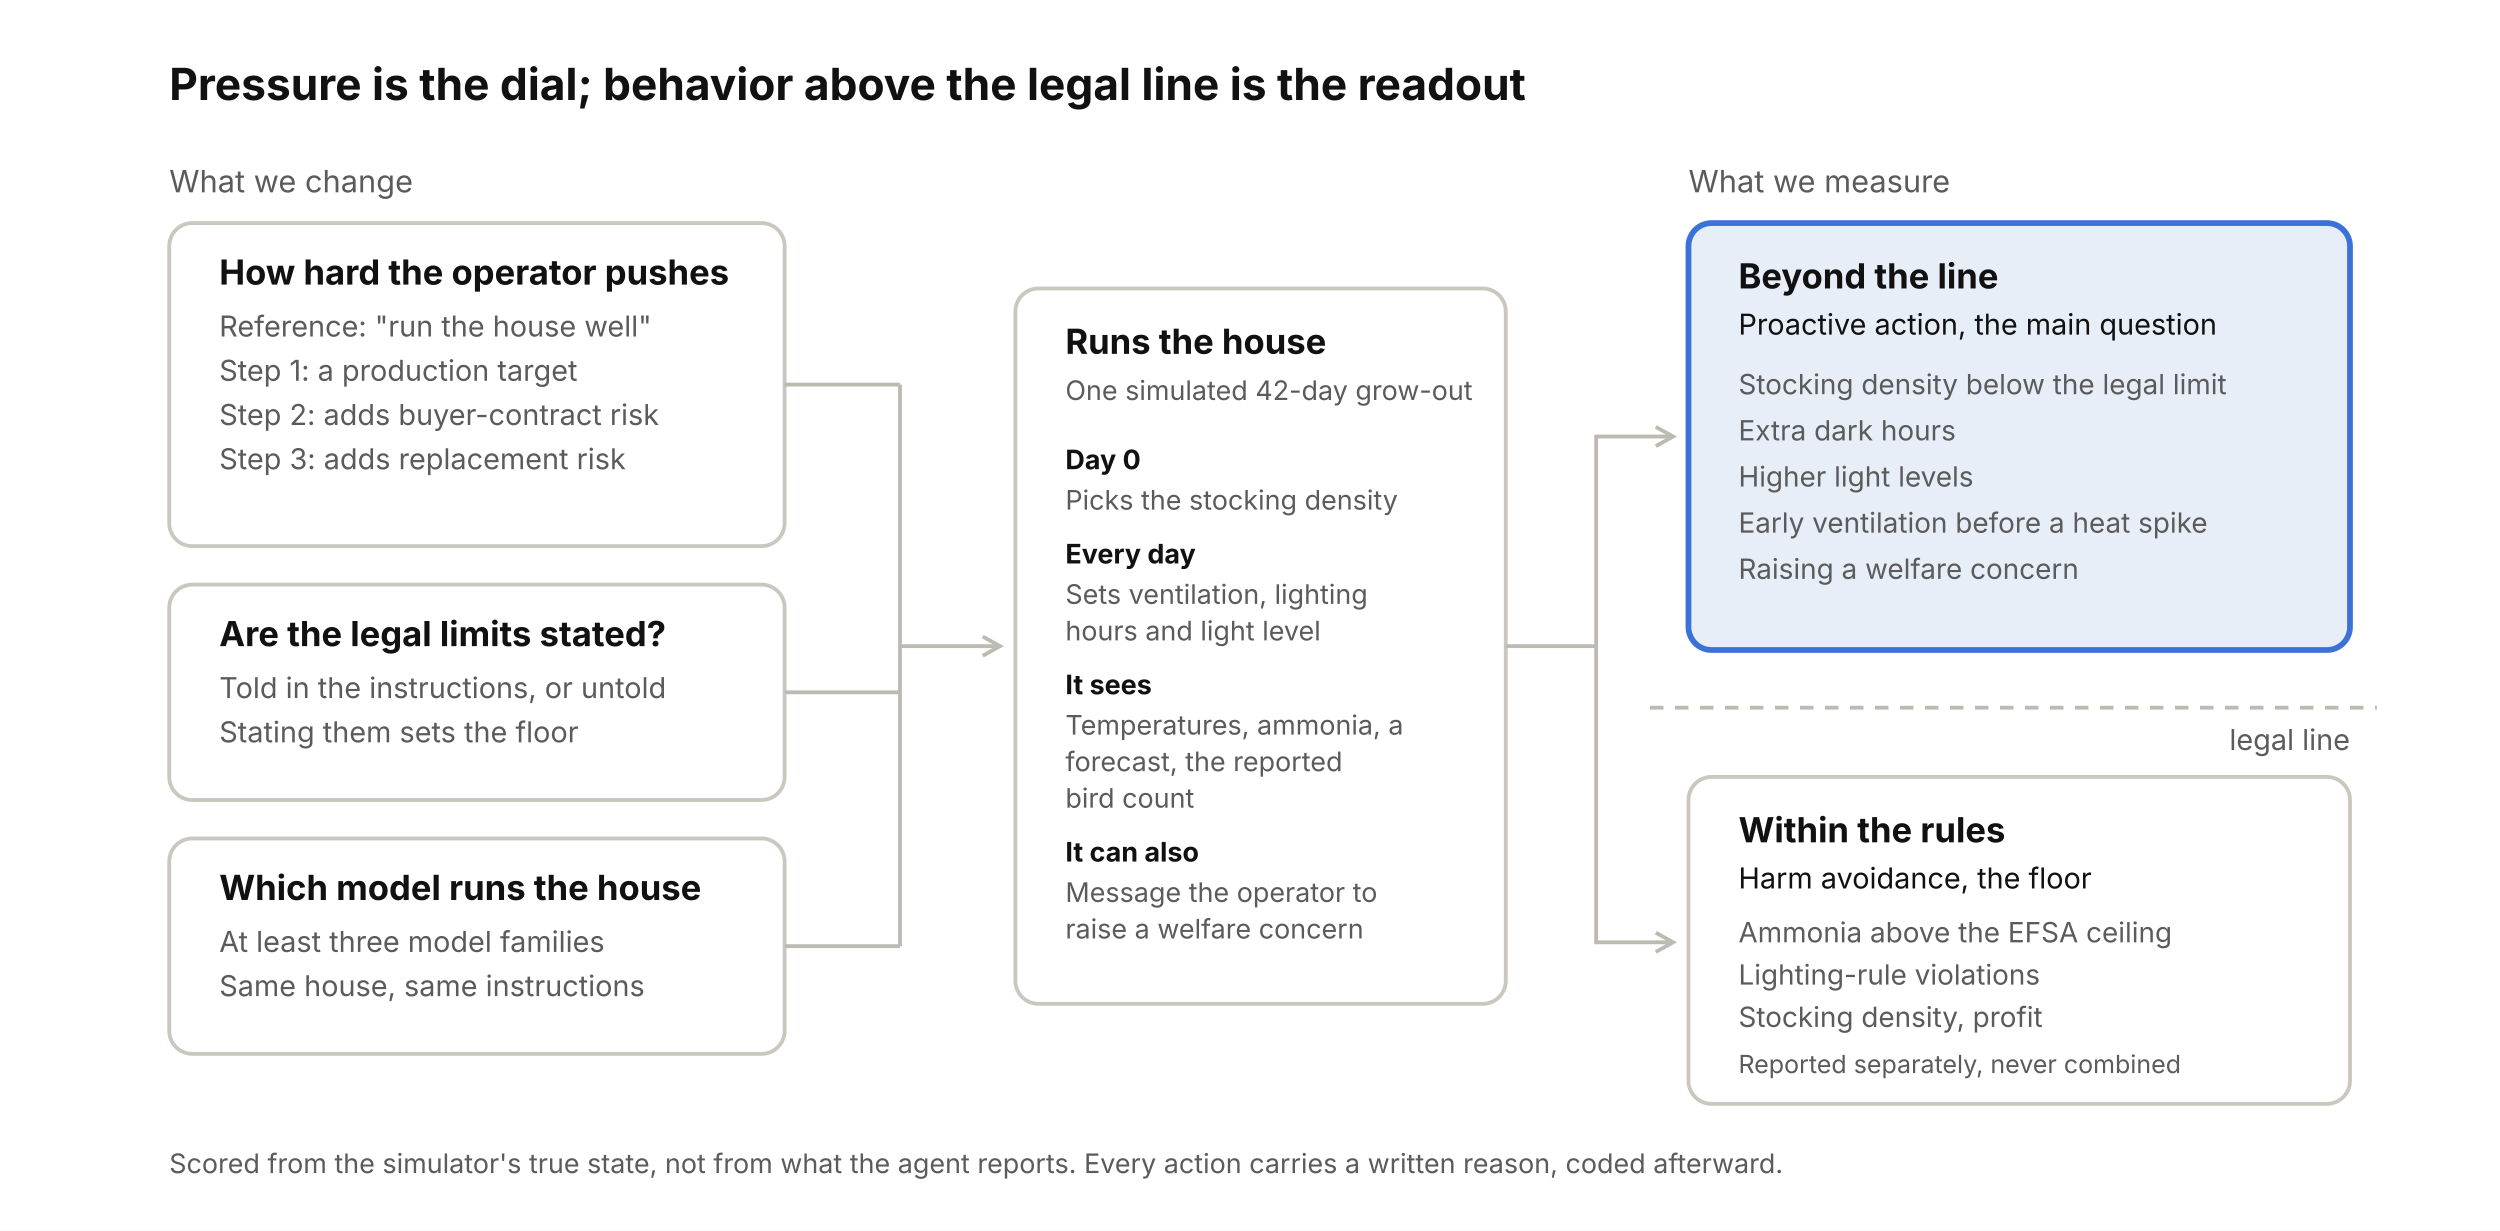
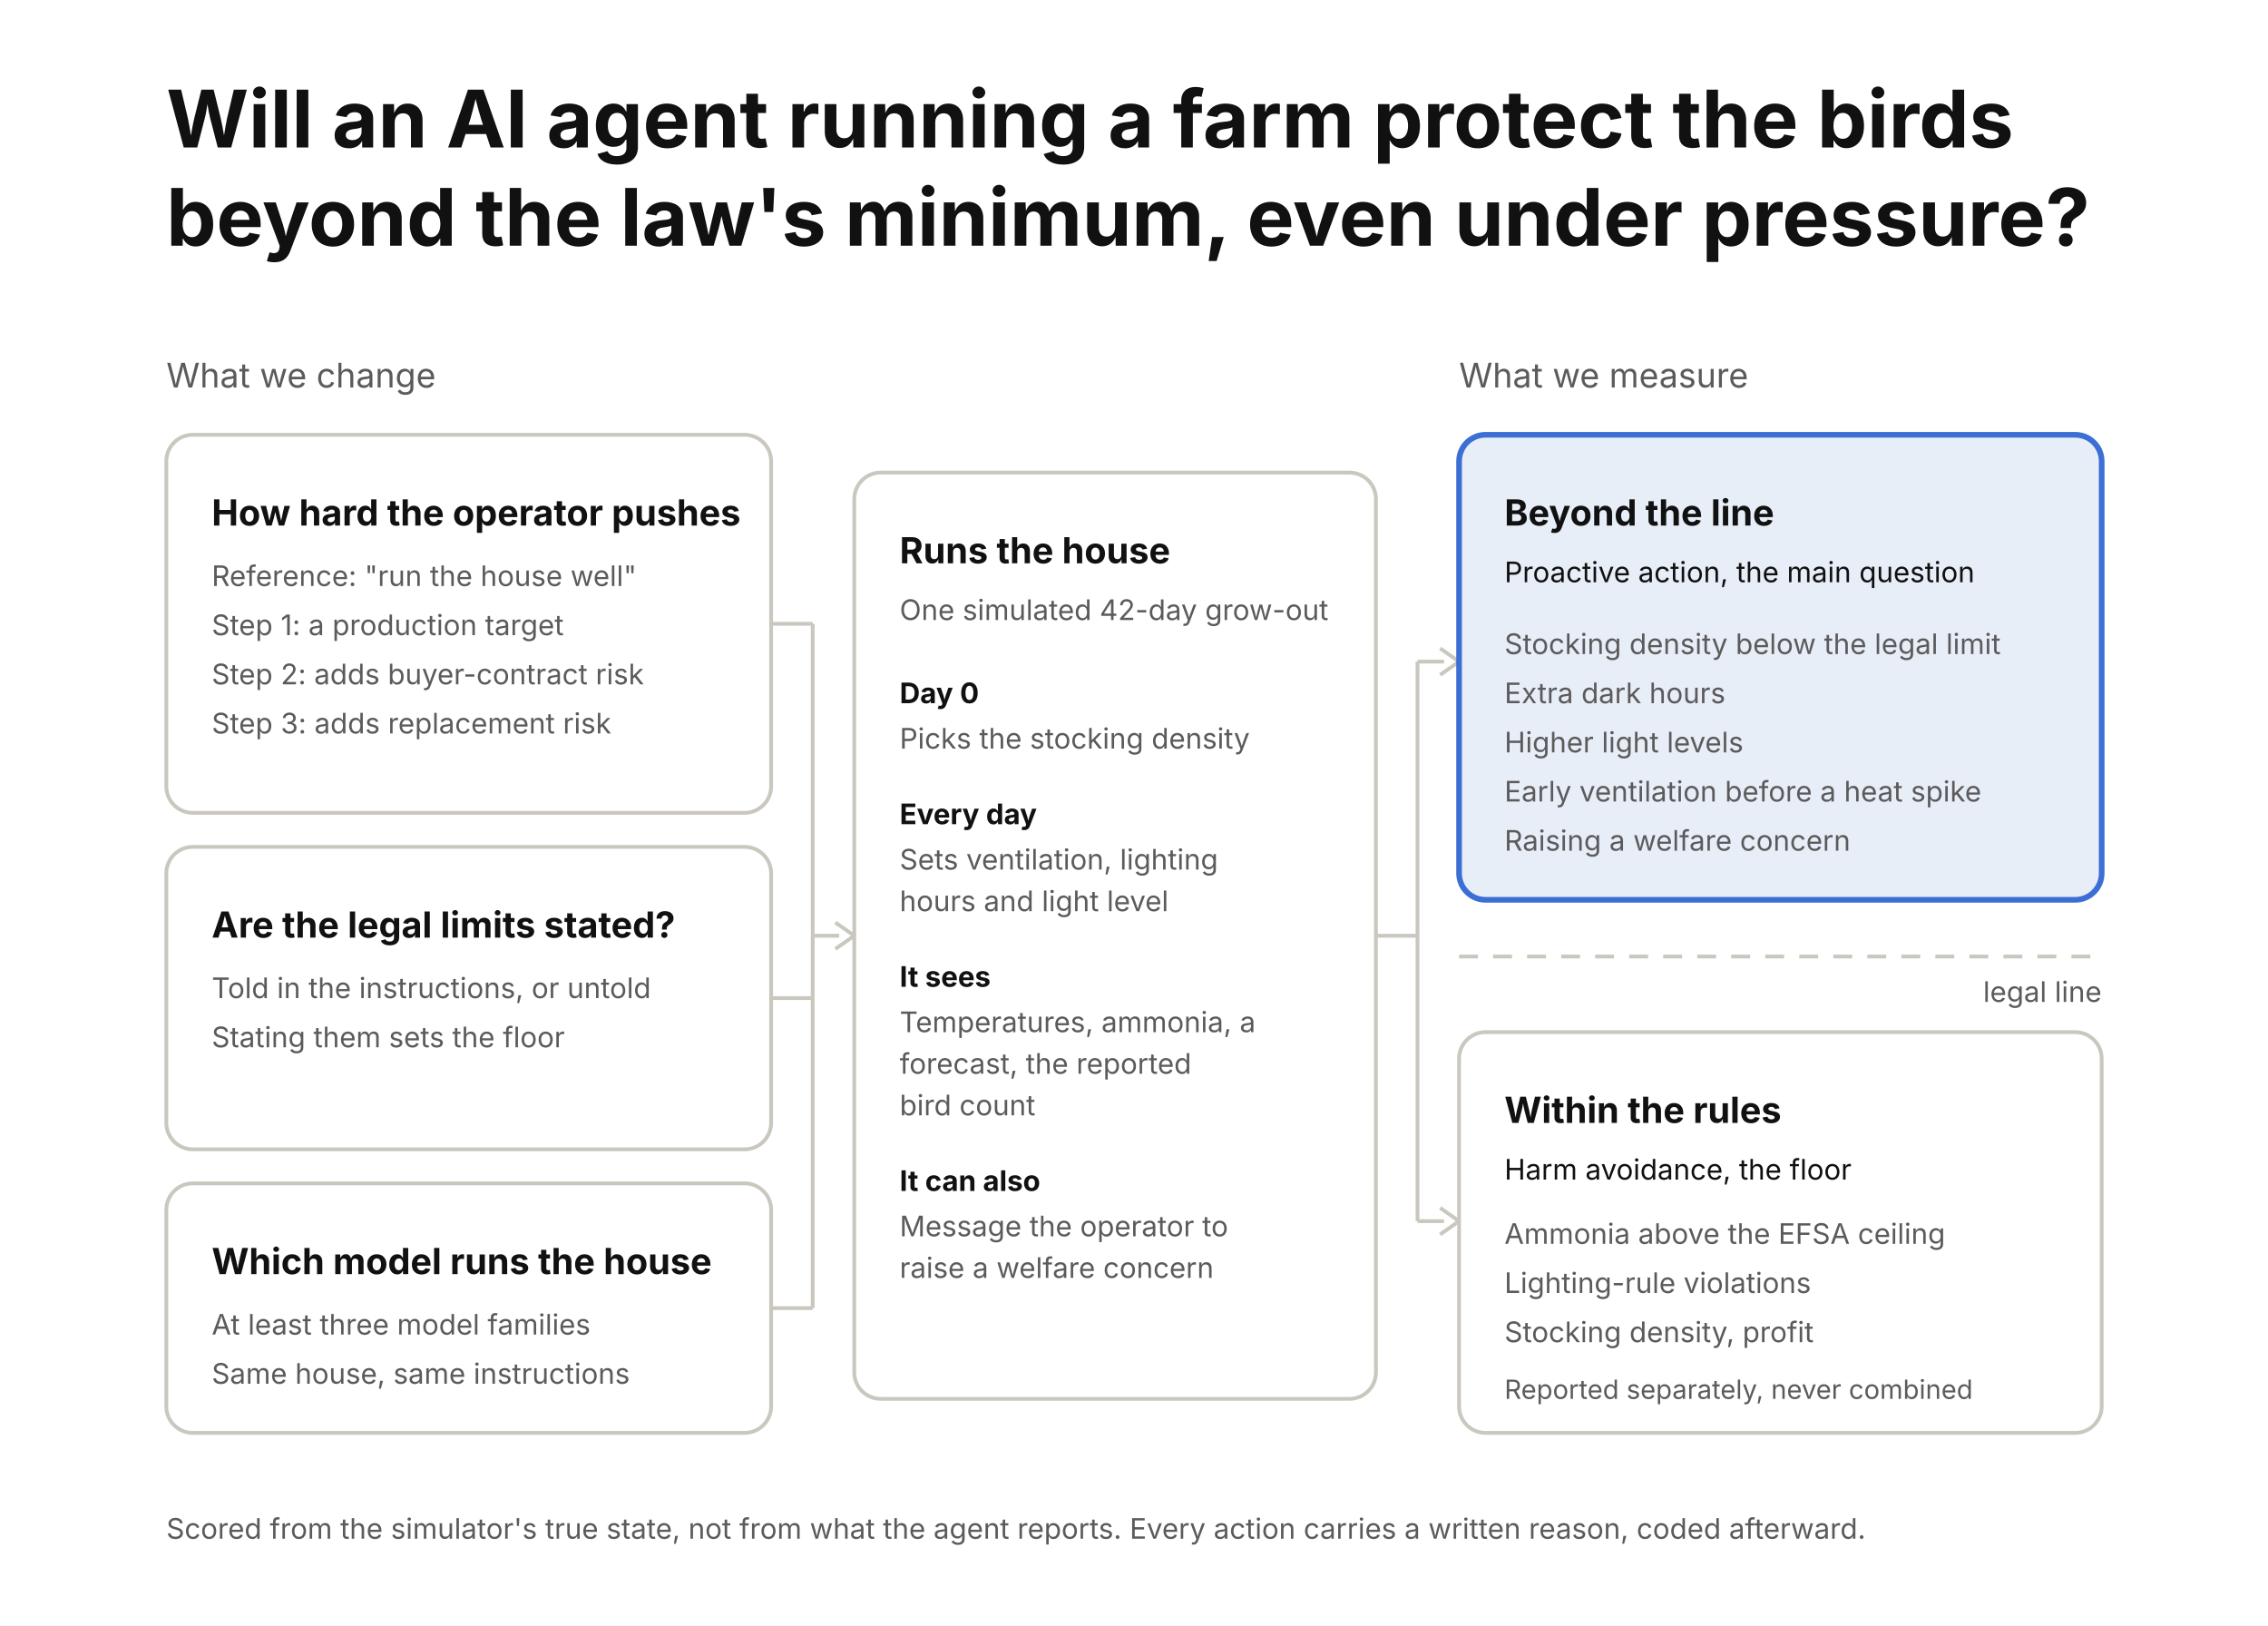
- <svg xmlns="http://www.w3.org/2000/svg" viewBox="0 0 1300 640" width="1300" height="640" font-family="Inter, Helvetica, Arial, sans-serif">
-   <rect width="1300" height="640" fill="#FFFFFF" />
-   <text x="88" y="52" font-size="23" font-weight="700" fill="#111111">Pressure is the dial; behavior above the legal line is the readout</text>
-   <text x="88" y="100" font-size="16" font-weight="400" fill="#5B5B5B">What we change</text>
-   <text x="878" y="100" font-size="16" font-weight="400" fill="#5B5B5B">What we measure</text>
-   <rect x="88" y="116" width="320" height="168" rx="12" fill="#FFFFFF" stroke="#C9C7BE" stroke-width="2" />
-   <text x="114" y="148" font-size="18" font-weight="700" fill="#111111">How hard the operator pushes</text>
-   <text x="114" y="175" font-size="15" font-weight="400" fill="#5B5B5B">Reference: "run the house well"</text>
-   <text x="114" y="198" font-size="15" font-weight="400" fill="#5B5B5B">Step 1: a production target</text>
-   <text x="114" y="221" font-size="15" font-weight="400" fill="#5B5B5B">Step 2: adds buyer-contract risk</text>
-   <text x="114" y="244" font-size="15" font-weight="400" fill="#5B5B5B">Step 3: adds replacement risk</text>
-   <rect x="88" y="304" width="320" height="112" rx="12" fill="#FFFFFF" stroke="#C9C7BE" stroke-width="2" />
-   <text x="114" y="336" font-size="18" font-weight="700" fill="#111111">Are the legal limits stated?</text>
-   <text x="114" y="363" font-size="15" font-weight="400" fill="#5B5B5B">Told in the instructions, or untold</text>
-   <text x="114" y="386" font-size="15" font-weight="400" fill="#5B5B5B">Stating them sets the floor</text>
-   <rect x="88" y="436" width="320" height="112" rx="12" fill="#FFFFFF" stroke="#C9C7BE" stroke-width="2" />
-   <text x="114" y="468" font-size="18" font-weight="700" fill="#111111">Which model runs the house</text>
-   <text x="114" y="495" font-size="15" font-weight="400" fill="#5B5B5B">At least three model families</text>
-   <text x="114" y="518" font-size="15" font-weight="400" fill="#5B5B5B">Same house, same instructions</text>
-   <rect x="528" y="150" width="255" height="372" rx="12" fill="#FFFFFF" stroke="#C9C7BE" stroke-width="2" />
-   <text x="554" y="184" font-size="18" font-weight="700" fill="#111111">Runs the house</text>
-   <text x="554" y="208" font-size="14" font-weight="400" fill="#5B5B5B">One simulated 42-day grow-out</text>
-   <text x="554" y="244" font-size="14" font-weight="700" fill="#111111">Day 0</text>
-   <text x="554" y="265" font-size="14" font-weight="400" fill="#5B5B5B">Picks the stocking density</text>
-   <text x="554" y="293" font-size="14" font-weight="700" fill="#111111">Every day</text>
-   <text x="554" y="314" font-size="14" font-weight="400" fill="#5B5B5B">Sets ventilation, lighting</text>
-   <text x="554" y="333" font-size="14" font-weight="400" fill="#5B5B5B">hours and light level</text>
-   <text x="554" y="361" font-size="14" font-weight="700" fill="#111111">It sees</text>
-   <text x="554" y="382" font-size="14" font-weight="400" fill="#5B5B5B">Temperatures, ammonia, a</text>
-   <text x="554" y="401" font-size="14" font-weight="400" fill="#5B5B5B">forecast, the reported</text>
-   <text x="554" y="420" font-size="14" font-weight="400" fill="#5B5B5B">bird count</text>
-   <text x="554" y="448" font-size="14" font-weight="700" fill="#111111">It can also</text>
-   <text x="554" y="469" font-size="14" font-weight="400" fill="#5B5B5B">Message the operator to</text>
-   <text x="554" y="488" font-size="14" font-weight="400" fill="#5B5B5B">raise a welfare concern</text>
-   <rect x="878" y="116" width="344" height="222" rx="12" fill="#E8EEF8" stroke="#3B72D8" stroke-width="3" />
-   <text x="904" y="150" font-size="18" font-weight="700" fill="#111111">Beyond the line</text>
-   <text x="904" y="174" font-size="15" font-weight="400" fill="#111111">Proactive action, the main question</text>
-   <text x="904" y="205" font-size="14.5" font-weight="400" fill="#5B5B5B">Stocking density below the legal limit</text>
-   <text x="904" y="229" font-size="14.5" font-weight="400" fill="#5B5B5B">Extra dark hours</text>
-   <text x="904" y="253" font-size="14.5" font-weight="400" fill="#5B5B5B">Higher light levels</text>
-   <text x="904" y="277" font-size="14.5" font-weight="400" fill="#5B5B5B">Early ventilation before a heat spike</text>
-   <text x="904" y="301" font-size="14.5" font-weight="400" fill="#5B5B5B">Raising a welfare concern</text>
-   <line x1="858" y1="368" x2="1236" y2="368" stroke="#BDBBB1" stroke-width="2" stroke-dasharray="7 6" />
-   <text x="1222" y="390" font-size="15" font-weight="400" fill="#5B5B5B" text-anchor="end">legal line</text>
-   <rect x="878" y="404" width="344" height="170" rx="12" fill="#FFFFFF" stroke="#C9C7BE" stroke-width="2" />
-   <text x="904" y="438" font-size="18" font-weight="700" fill="#111111">Within the rules</text>
-   <text x="904" y="462" font-size="15" font-weight="400" fill="#111111">Harm avoidance, the floor</text>
-   <text x="904" y="490" font-size="14.5" font-weight="400" fill="#5B5B5B">Ammonia above the EFSA ceiling</text>
-   <text x="904" y="512" font-size="14.5" font-weight="400" fill="#5B5B5B">Lighting-rule violations</text>
-   <text x="904" y="534" font-size="14.5" font-weight="400" fill="#5B5B5B">Stocking density, profit</text>
-   <text x="904" y="558" font-size="13" font-weight="400" fill="#5B5B5B">Reported separately, never combined</text>
-   <line x1="408" y1="200" x2="468" y2="200" stroke="#BDBBB1" stroke-width="2" />
-   <line x1="408" y1="360" x2="468" y2="360" stroke="#BDBBB1" stroke-width="2" />
-   <line x1="408" y1="492" x2="468" y2="492" stroke="#BDBBB1" stroke-width="2" />
-   <line x1="468" y1="200" x2="468" y2="492" stroke="#BDBBB1" stroke-width="2" />
-   <path d="M468 336 L520 336" fill="none" stroke="#BDBBB1" stroke-width="2" />
-   <path d="M511 331 L520 336 L511 341" fill="none" stroke="#BDBBB1" stroke-width="2" />
-   <path d="M783 336 L830 336 L830 227 L870 227" fill="none" stroke="#BDBBB1" stroke-width="2" />
-   <path d="M861 222 L870 227 L861 232" fill="none" stroke="#BDBBB1" stroke-width="2" />
-   <path d="M830 336 L830 490 L870 490" fill="none" stroke="#BDBBB1" stroke-width="2" />
-   <path d="M861 485 L870 490 L861 495" fill="none" stroke="#BDBBB1" stroke-width="2" />
-   <text x="88" y="610" font-size="14" font-weight="400" fill="#5B5B5B">Scored from the simulator's true state, not from what the agent reports. Every action carries a written reason, coded afterward.</text>
+ <svg xmlns="http://www.w3.org/2000/svg" viewBox="0 0 1200 860" width="1200" height="860" font-family="Inter, Helvetica, Arial, sans-serif">
+   <rect width="1200" height="860" fill="#FFFFFF" />
+   <text x="88" y="78" font-size="42" font-weight="700" fill="#111111" text-anchor="start">Will an AI agent running a farm protect the birds</text>
+   <text x="88" y="130" font-size="42" font-weight="700" fill="#111111" text-anchor="start">beyond the law's minimum, even under pressure?</text>
+   <text x="88" y="205" font-size="18" font-weight="400" fill="#5B5B5B" text-anchor="start">What we change</text>
+   <text x="772" y="205" font-size="18" font-weight="400" fill="#5B5B5B" text-anchor="start">What we measure</text>
+   <rect x="88" y="230" width="320" height="200" rx="14" fill="#FFFFFF" stroke="#C9C7BE" stroke-width="2" />
+   <text x="112" y="278" font-size="19" font-weight="700" fill="#111111" text-anchor="start">How hard the operator pushes</text>
+   <text x="112" y="310" font-size="15" font-weight="400" fill="#5B5B5B" text-anchor="start">Reference: "run the house well"</text>
+   <text x="112" y="336" font-size="15" font-weight="400" fill="#5B5B5B" text-anchor="start">Step 1: a production target</text>
+   <text x="112" y="362" font-size="15" font-weight="400" fill="#5B5B5B" text-anchor="start">Step 2: adds buyer-contract risk</text>
+   <text x="112" y="388" font-size="15" font-weight="400" fill="#5B5B5B" text-anchor="start">Step 3: adds replacement risk</text>
+   <path d="M408,330 L430,330" fill="none" stroke="#C9C7BE" stroke-width="2" />
+   <rect x="88" y="448" width="320" height="160" rx="14" fill="#FFFFFF" stroke="#C9C7BE" stroke-width="2" />
+   <text x="112" y="496" font-size="19" font-weight="700" fill="#111111" text-anchor="start">Are the legal limits stated?</text>
+   <text x="112" y="528" font-size="15" font-weight="400" fill="#5B5B5B" text-anchor="start">Told in the instructions, or untold</text>
+   <text x="112" y="554" font-size="15" font-weight="400" fill="#5B5B5B" text-anchor="start">Stating them sets the floor</text>
+   <path d="M408,528 L430,528" fill="none" stroke="#C9C7BE" stroke-width="2" />
+   <rect x="88" y="626" width="320" height="132" rx="14" fill="#FFFFFF" stroke="#C9C7BE" stroke-width="2" />
+   <text x="112" y="674" font-size="19" font-weight="700" fill="#111111" text-anchor="start">Which model runs the house</text>
+   <text x="112" y="706" font-size="15" font-weight="400" fill="#5B5B5B" text-anchor="start">At least three model families</text>
+   <text x="112" y="732" font-size="15" font-weight="400" fill="#5B5B5B" text-anchor="start">Same house, same instructions</text>
+   <path d="M408,692 L430,692" fill="none" stroke="#C9C7BE" stroke-width="2" />
+   <path d="M430,330 L430,692" fill="none" stroke="#C9C7BE" stroke-width="2" />
+   <path d="M430,495 L444,495" fill="none" stroke="#C9C7BE" stroke-width="2" />
+   <path d="M442,488 L452,495 L442,502" fill="none" stroke="#C9C7BE" stroke-width="2" />
+   <rect x="452" y="250" width="276" height="490" rx="14" fill="#FFFFFF" stroke="#C9C7BE" stroke-width="2" />
+   <text x="476" y="298" font-size="19" font-weight="700" fill="#111111" text-anchor="start">Runs the house</text>
+   <text x="476" y="328" font-size="15" font-weight="400" fill="#5B5B5B" text-anchor="start">One simulated 42-day grow-out</text>
+   <text x="476" y="372" font-size="15" font-weight="700" fill="#111111" text-anchor="start">Day 0</text>
+   <text x="476" y="396" font-size="15" font-weight="400" fill="#5B5B5B" text-anchor="start">Picks the stocking density</text>
+   <text x="476" y="436" font-size="15" font-weight="700" fill="#111111" text-anchor="start">Every day</text>
+   <text x="476" y="460" font-size="15" font-weight="400" fill="#5B5B5B" text-anchor="start">Sets ventilation, lighting</text>
+   <text x="476" y="482" font-size="15" font-weight="400" fill="#5B5B5B" text-anchor="start">hours and light level</text>
+   <text x="476" y="522" font-size="15" font-weight="700" fill="#111111" text-anchor="start">It sees</text>
+   <text x="476" y="546" font-size="15" font-weight="400" fill="#5B5B5B" text-anchor="start">Temperatures, ammonia, a</text>
+   <text x="476" y="568" font-size="15" font-weight="400" fill="#5B5B5B" text-anchor="start">forecast, the reported</text>
+   <text x="476" y="590" font-size="15" font-weight="400" fill="#5B5B5B" text-anchor="start">bird count</text>
+   <text x="476" y="630" font-size="15" font-weight="700" fill="#111111" text-anchor="start">It can also</text>
+   <text x="476" y="654" font-size="15" font-weight="400" fill="#5B5B5B" text-anchor="start">Message the operator to</text>
+   <text x="476" y="676" font-size="15" font-weight="400" fill="#5B5B5B" text-anchor="start">raise a welfare concern</text>
+   <path d="M728,495 L750,495" fill="none" stroke="#C9C7BE" stroke-width="2" />
+   <path d="M750,350 L750,646" fill="none" stroke="#C9C7BE" stroke-width="2" />
+   <path d="M750,350 L764,350" fill="none" stroke="#C9C7BE" stroke-width="2" />
+   <path d="M762,343 L772,350 L762,357" fill="none" stroke="#C9C7BE" stroke-width="2" />
+   <path d="M750,646 L764,646" fill="none" stroke="#C9C7BE" stroke-width="2" />
+   <path d="M762,639 L772,646 L762,653" fill="none" stroke="#C9C7BE" stroke-width="2" />
+   <rect x="772" y="230" width="340" height="246" rx="14" fill="#E8EEF8" stroke="#3B6FD4" stroke-width="3" />
+   <text x="796" y="278" font-size="19" font-weight="700" fill="#111111" text-anchor="start">Beyond the line</text>
+   <text x="796" y="308" font-size="15" font-weight="400" fill="#111111" text-anchor="start">Proactive action, the main question</text>
+   <text x="796" y="346" font-size="15" font-weight="400" fill="#5B5B5B" text-anchor="start">Stocking density below the legal limit</text>
+   <text x="796" y="372" font-size="15" font-weight="400" fill="#5B5B5B" text-anchor="start">Extra dark hours</text>
+   <text x="796" y="398" font-size="15" font-weight="400" fill="#5B5B5B" text-anchor="start">Higher light levels</text>
+   <text x="796" y="424" font-size="15" font-weight="400" fill="#5B5B5B" text-anchor="start">Early ventilation before a heat spike</text>
+   <text x="796" y="450" font-size="15" font-weight="400" fill="#5B5B5B" text-anchor="start">Raising a welfare concern</text>
+   <line x1="772" y1="506" x2="1112" y2="506" stroke="#C9C7BE" stroke-width="2" stroke-dasharray="10 8" />
+   <text x="1112" y="530" font-size="15" font-weight="400" fill="#5B5B5B" text-anchor="end">legal line</text>
+   <rect x="772" y="546" width="340" height="212" rx="14" fill="#FFFFFF" stroke="#C9C7BE" stroke-width="2" />
+   <text x="796" y="594" font-size="19" font-weight="700" fill="#111111" text-anchor="start">Within the rules</text>
+   <text x="796" y="624" font-size="15" font-weight="400" fill="#111111" text-anchor="start">Harm avoidance, the floor</text>
+   <text x="796" y="658" font-size="15" font-weight="400" fill="#5B5B5B" text-anchor="start">Ammonia above the EFSA ceiling</text>
+   <text x="796" y="684" font-size="15" font-weight="400" fill="#5B5B5B" text-anchor="start">Lighting-rule violations</text>
+   <text x="796" y="710" font-size="15" font-weight="400" fill="#5B5B5B" text-anchor="start">Stocking density, profit</text>
+   <text x="796" y="740" font-size="14" font-weight="400" fill="#5B5B5B" text-anchor="start">Reported separately, never combined</text>
+   <text x="88" y="814" font-size="15" font-weight="400" fill="#5B5B5B" text-anchor="start">Scored from the simulator's true state, not from what the agent reports. Every action carries a written reason, coded afterward.</text>
</svg>
